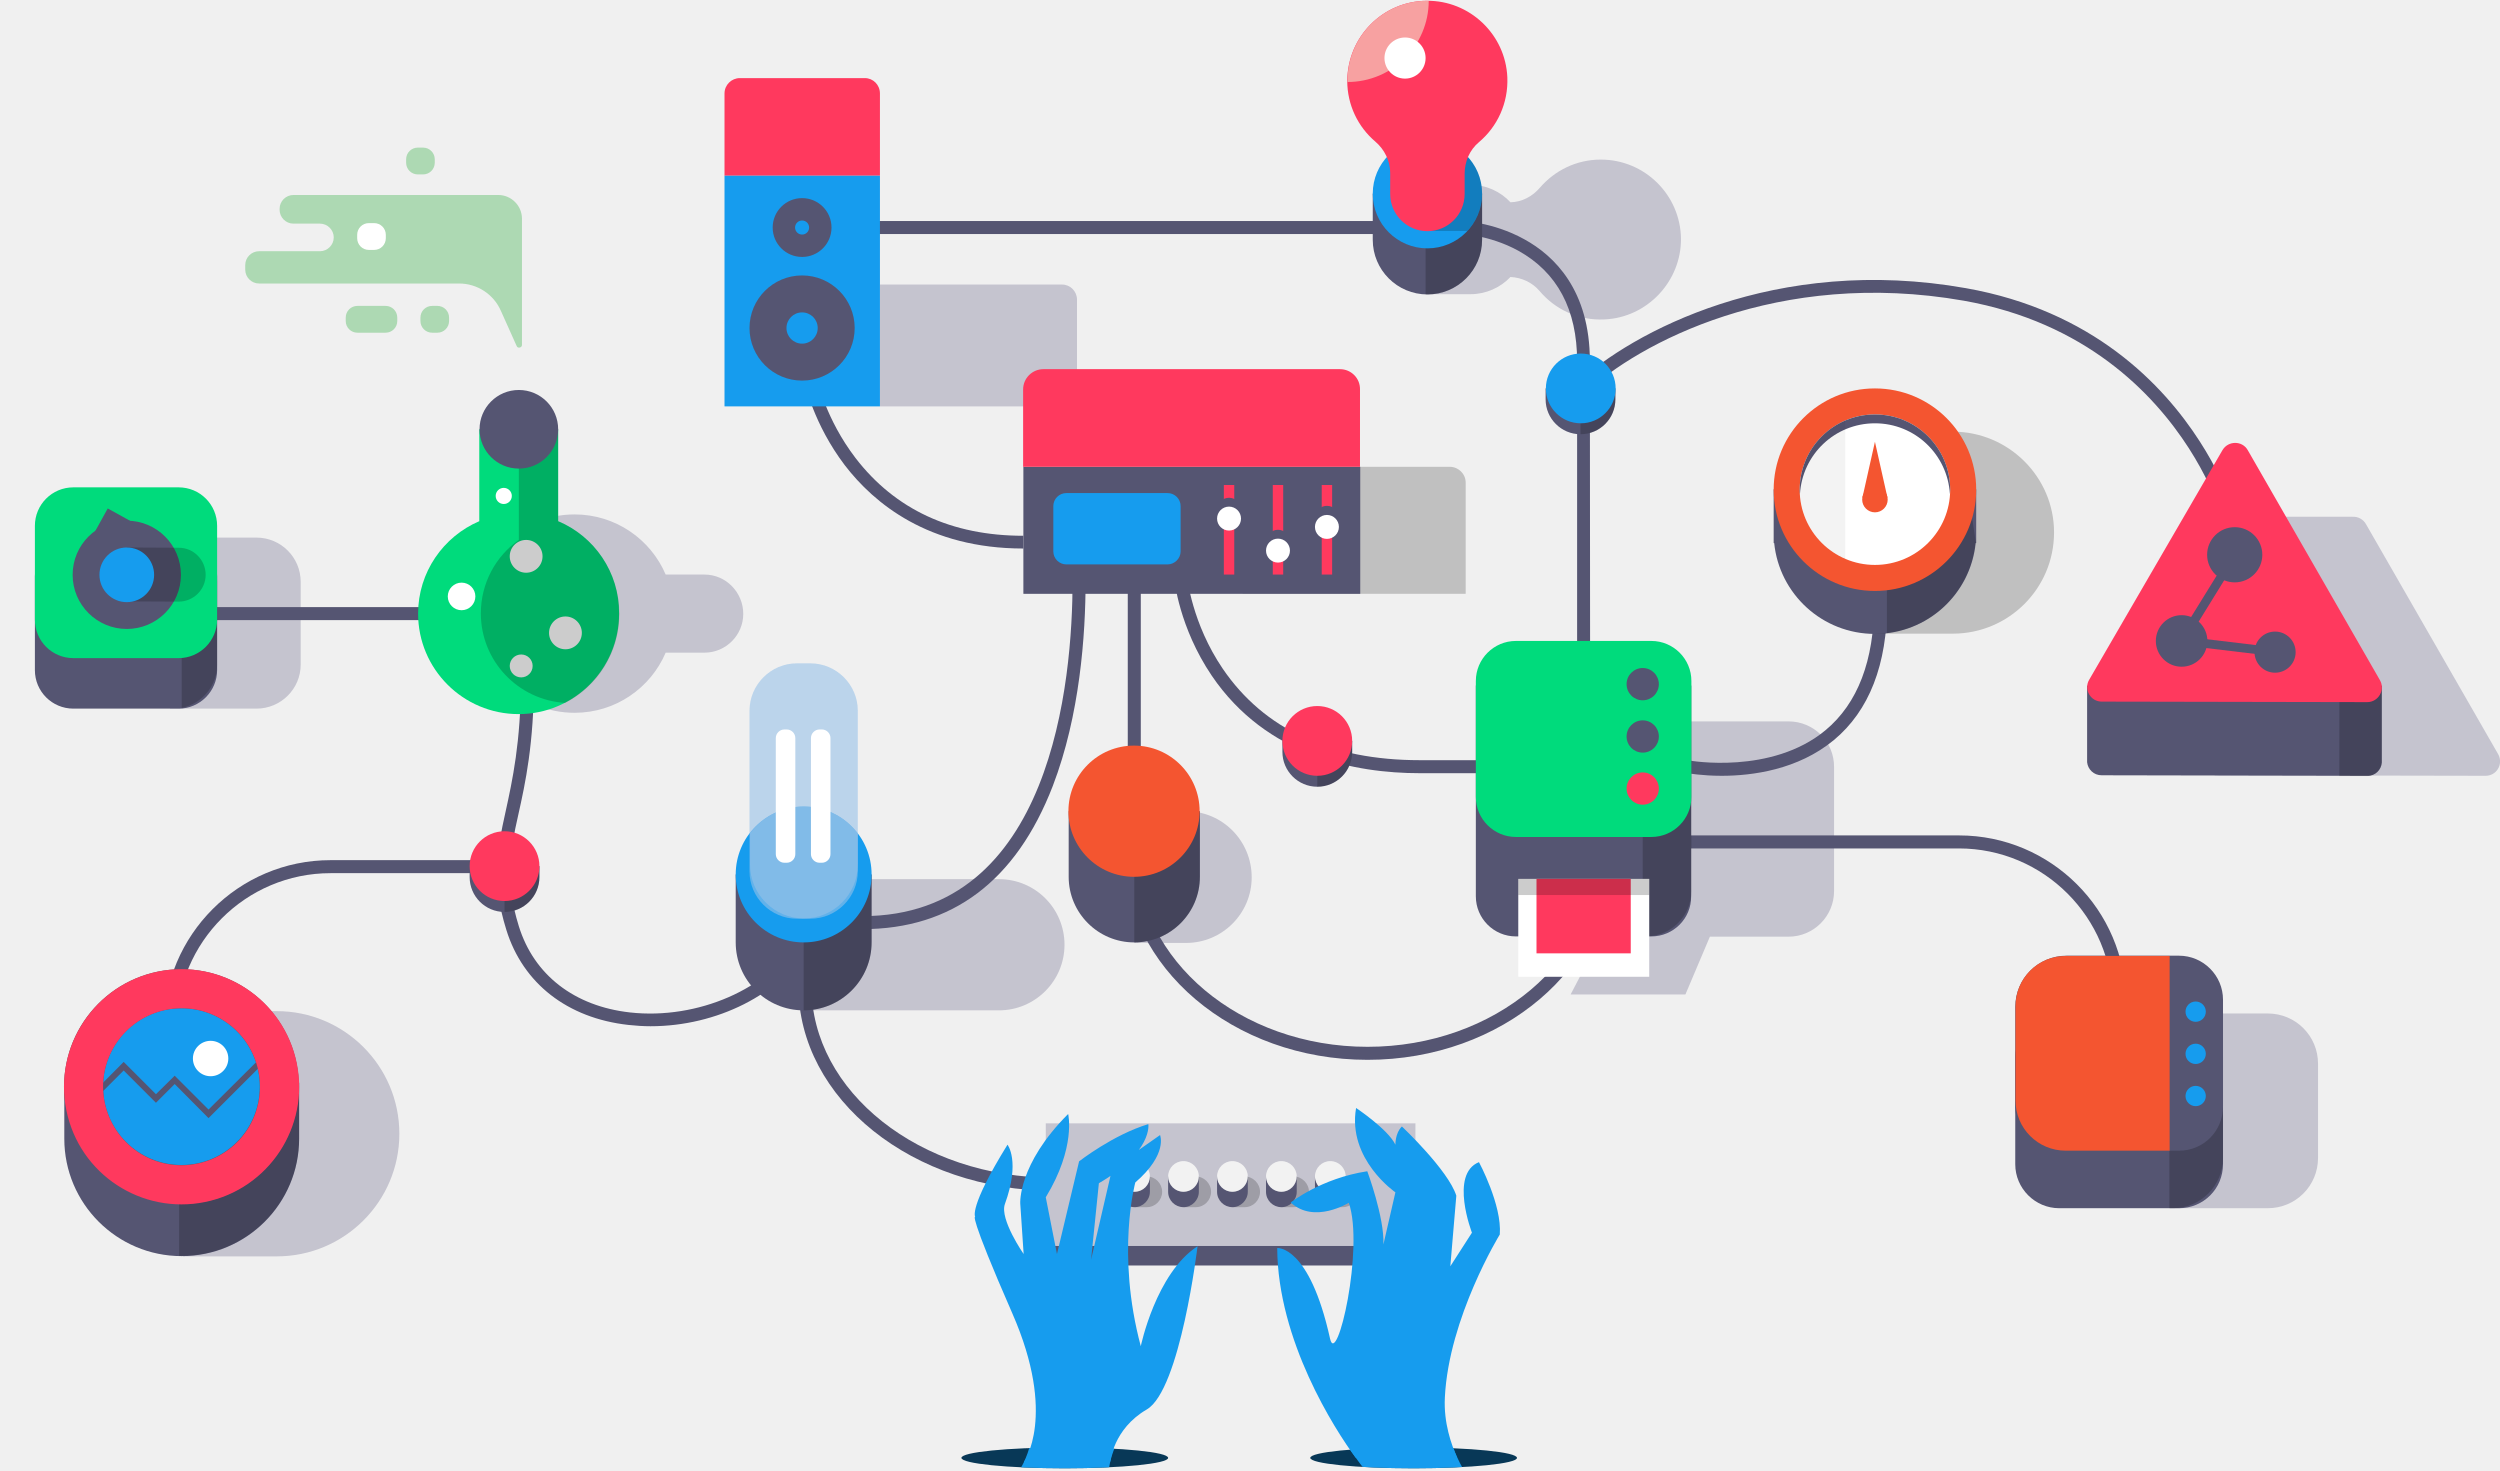
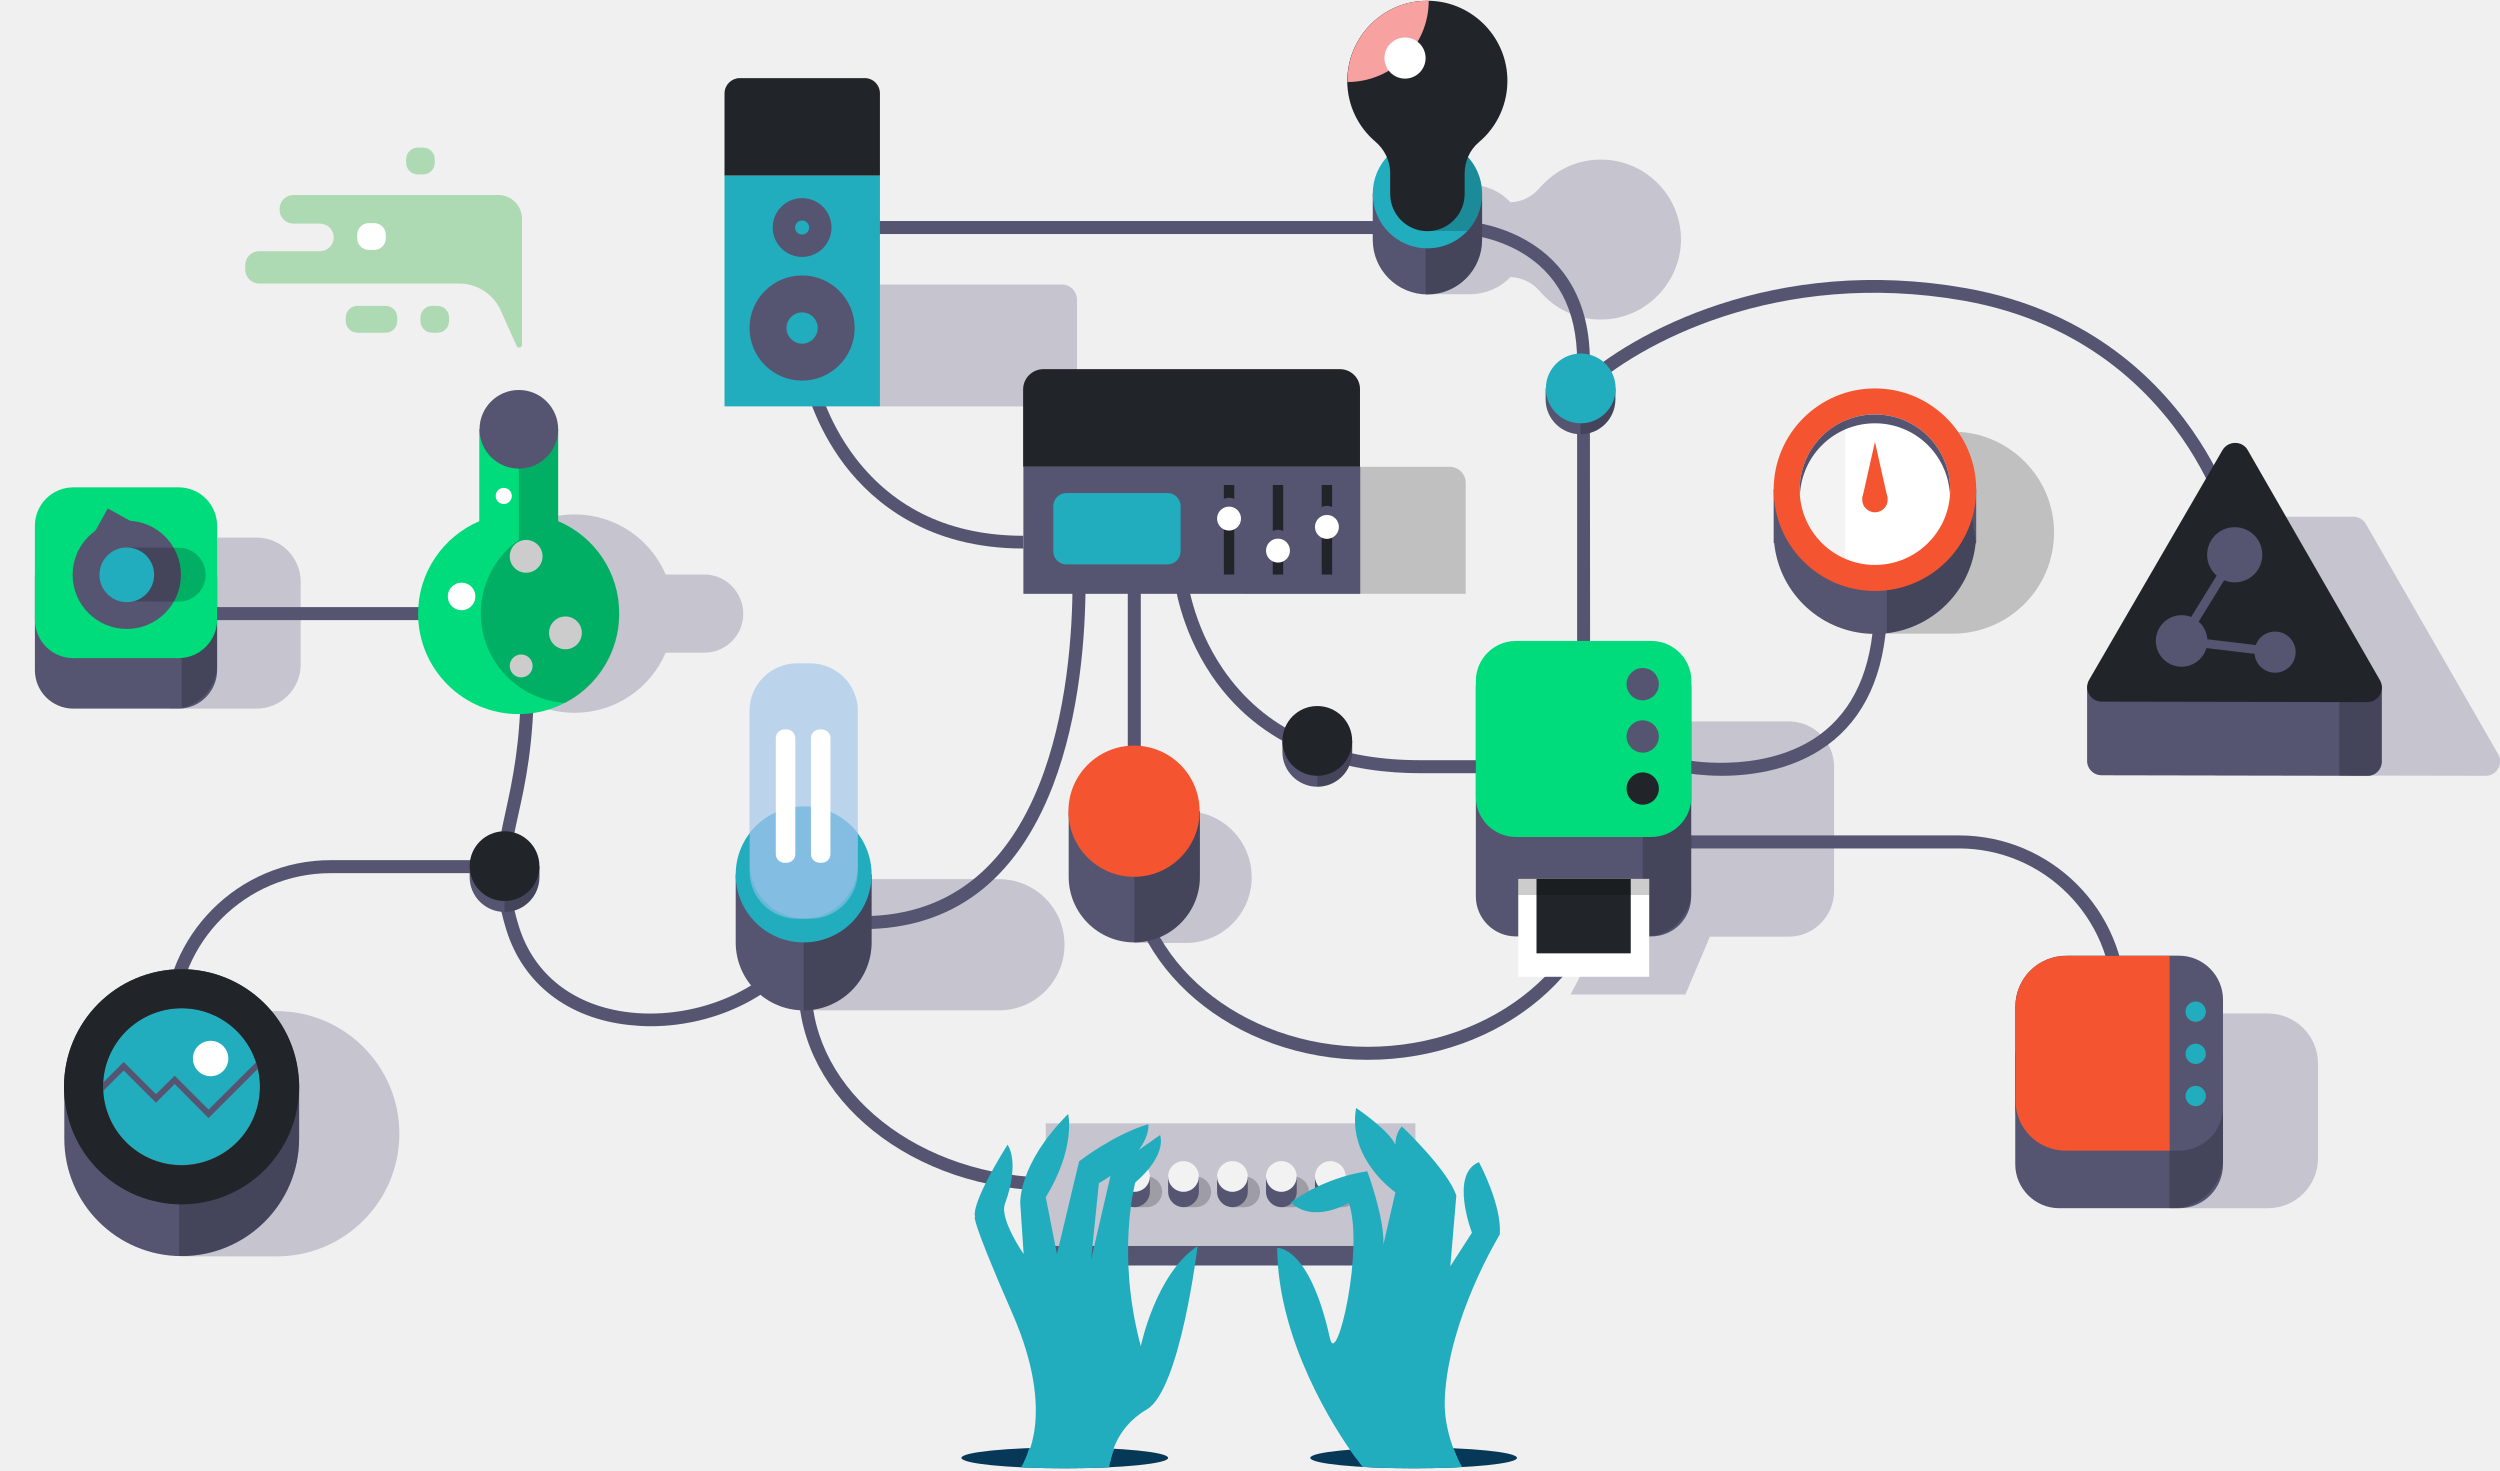
<svg xmlns="http://www.w3.org/2000/svg" xmlns:xlink="http://www.w3.org/1999/xlink" version="1.1" id="Layer_1" x="0px" y="0px" viewBox="80 358 960.3 565" style="enable-background:new 80 358 960.3 565;" xml:space="preserve">
  <style type="text/css">
	.st0{fill:#083857;}
	.st1{fill:#C5C4CF;}
	.st2{fill:#555572;}
	.st3{opacity:0.2;enable-background:new    ;}
- 	.st4{fill:#FF395E;}
+ 	.st4{fill:#212529;}
	.st5{fill:#F45530;}
- 	.st6{fill:#169CEE;}
+ 	.st6{fill:#22adbf;}
	.st7{fill:#F2F2F2;}
- 	.st8{clip-path:url(#SVGID_2_);fill:#169CEE;}
- 	.st9{clip-path:url(#SVGID_4_);fill:#169CEE;}
+ 	.st8{clip-path:url(#SVGID_2_);fill:#22adbf;}
+ 	.st9{clip-path:url(#SVGID_4_);fill:#22adbf;}
	.st10{fill:#FFFFFF;}
	.st11{fill:#00DB7C;}
	.st12{fill:#ADD9B3;}
	.st13{fill:#F7A1A1;}
	.st14{opacity:5.000000e-02;enable-background:new    ;}
	.st15{opacity:0.59;fill:#96C1E8;enable-background:new    ;}
	.st16{fill:#595A5C;}
</style>
  <ellipse class="st0" cx="489" cy="918" rx="39.7" ry="4" />
  <ellipse class="st0" cx="623" cy="918" rx="39.7" ry="4" />
  <path id="XMLID_122_" class="st1" d="M186.3,746.4h-36v16.8c-6.9,8.2-11.1,18.8-11.1,30.3c0,11.6,4.2,22.1,11.1,30.3v16.8h36  c26,0,47.1-21.1,47.1-47.1C233.4,767.5,212.3,746.4,186.3,746.4z" />
  <path id="XMLID_117_" class="st2" d="M194.9,773.9v21.5c0,24.9-20.2,45.1-45.1,45.1s-45.1-20.2-45.1-45.1v-21.5H194.9z" />
  <path class="st3" d="M148.8,840.4c0.3,0,0.7,0,1,0c24.9,0,45.1-20.2,45.1-45.1v-21.5h-46.1V840.4z" />
  <path class="st1" d="M951.1,822.1h-37.7v-23.4L894,766.6c0-10.7,8.6-19.3,19.3-19.3h37.8c10.7,0,19.3,8.6,19.3,19.3v36.2  C970.4,813.5,961.8,822.1,951.1,822.1z" />
  <path class="st2" d="M917,822.1h-46c-9.3,0-16.9-7.6-16.9-16.9v-41c0-9.3,7.6-16.9,16.9-16.9h46c9.3,0,16.9,7.6,16.9,16.9v41  C933.9,814.6,926.4,822.1,917,822.1z" />
  <path class="st3" d="M914.6,747.3h-1.3v74.8h1.3c10.7,0,19.3-8.6,19.3-19.3v-36.2C933.9,756,925.3,747.3,914.6,747.3z" />
  <path class="st1" d="M1039.6,647.7l-50.8-88.4c-1.1-1.9-3.1-2.9-5.1-2.8v0h-40.7v64.8l-15.2,26.1c-2.2,3.7,0.5,8.4,4.8,8.4l102,0.2  C1039,656.1,1041.7,651.5,1039.6,647.7z" />
  <path class="st2" d="M994.9,650.9c0-0.3,0-0.5,0-0.8v-28.7h-15.8l-35.7-62.2c-2.1-3.7-7.5-3.8-9.7,0l-36.1,62.2h-15.9v29.4h0  c0.3,2.7,2.5,5,5.6,5l102,0.2C992.4,656.1,994.7,653.7,994.9,650.9L994.9,650.9L994.9,650.9z" />
  <path class="st3" d="M978.6,620.5v35.6l10.7,0c3.1,0,5.4-2.5,5.6-5.2l0,0c0-0.3,0-0.5,0-0.8v-28.7h-15.8L978.6,620.5z" />
  <path class="st1" d="M694.9,419.3c-9.4,0-17.7,4.2-23.4,10.8c-2.9,3.4-6.9,5.5-11.3,5.6c-3.8-4.1-9.3-6.7-15.3-6.7h-16.6v8.1  c-2.8,3.6-4.4,8-4.4,12.9c0,4.9,1.7,9.3,4.4,12.9v8.1h16.6c6,0,11.5-2.6,15.3-6.6c4.3,0.2,8.4,2.1,11.2,5.4  c5.9,7,14.9,11.4,24.9,10.9c16.4-0.7,29.5-14.6,29.4-31C725.5,432.9,711.8,419.3,694.9,419.3z" />
  <path class="st1" d="M535.6,669.6h-19.9v9.8c-3.3,4.3-5.3,9.6-5.3,15.5s2,11.2,5.3,15.5v9.8h19.9c13.9,0,25.2-11.3,25.2-25.2  C560.8,680.9,549.5,669.6,535.6,669.6z" />
  <path class="st1" d="M178.5,630.2h-33.2v-20.5l-17-28.2c0-9.4,7.6-17,17-17h33.2c9.4,0,17,7.6,17,17v31.8  C195.5,622.6,187.9,630.2,178.5,630.2z" />
  <path class="st1" d="M350.6,578.7h-14.9c-5.8-13.6-19.3-23.1-35-23.1c-21,0-38.1,17-38.1,38.1s17,38.1,38.1,38.1  c15.7,0,29.2-9.5,35-23.1h14.9c8.2,0,14.9-6.7,14.9-14.9S358.9,578.7,350.6,578.7z" />
  <path class="st1" d="M463.7,695.7c-0.2,0-0.4,0-0.6,0v0h-74.3V720c-0.1,0.3-0.1,0.6-0.1,0.9c0,0.3,0,0.6,0.1,0.9v24.3h74.3v0  c0.2,0,0.4,0,0.6,0c13.9,0,25.2-11.3,25.2-25.2S477.7,695.7,463.7,695.7z" />
  <path class="st1" d="M767,635.1h-78.8v82.7h6.7l-11.6,22.2h44.1l9.4-22.2H767c9.7,0,17.5-7.9,17.5-17.5v-47.6  C784.6,642.9,776.7,635.1,767,635.1z" />
  <path class="st2" d="M896.5,747.3h-5v-4.3c0-32.6-26.5-59.1-59.1-59.1H724v-5h108.5c35.3,0,64.1,28.7,64.1,64.1V747.3z" />
  <rect x="160" y="591.2" class="st2" width="92.1" height="5" />
  <path class="st2" d="M148.6,630.2h-40.4c-8.2,0-14.8-6.6-14.8-14.8v-36c0-8.2,6.6-14.8,14.8-14.8h40.4c8.2,0,14.8,6.6,14.8,14.8v36  C163.4,623.5,156.8,630.2,148.6,630.2z" />
  <path class="st2" d="M605.3,765.1c-51.6,0-93.5-35.6-93.5-79.3h5c0,41,39.7,74.3,88.5,74.3s88.5-33.3,88.5-74.3h5  C698.8,729.5,656.9,765.1,605.3,765.1z" />
  <path class="st2" d="M940.8,571.7l-4.8-1.3c0.9-3.4-2.4-20.2-15.2-40.2c-13.7-21.3-39.8-48.4-86.5-56.7  C763,461,709.3,489.9,688.9,509l-3.4-3.6c21.1-19.7,76.5-49.7,149.7-36.7c48.5,8.6,75.6,36.8,89.8,58.9  C937.7,547.3,942.3,565.9,940.8,571.7z" />
  <path class="st2" d="M690.8,625.1h-5V496.8c0-19.9-7.6-34.2-22.6-42.5c-11.3-6.2-22.6-6.5-22.8-6.5l0.1-5c0.5,0,12.7,0.3,25,7.1  c11.5,6.3,25.2,19.5,25.2,46.8L690.8,625.1L690.8,625.1z" />
  <rect x="411.3" y="442.9" class="st2" width="205.5" height="5" />
  <path id="XMLID_16_" class="st2" d="M649.3,432.4v17.7c0,11.6-9.4,21-21,21c-11.6,0-21-9.4-21-21v-17.7H649.3z" />
  <path class="st3" d="M627.7,432.4h21.6v17.7c0,11.6-9.4,21-21,21c-0.2,0-0.4,0-0.7,0V432.4z" />
  <rect x="513.2" y="577.1" class="st2" width="5" height="85.1" />
  <path class="st2" d="M473.1,568.7c-36.5,0-57.4-17.4-68.6-32c-12-15.8-15.3-31.4-15.5-32l4.9-1c0,0.2,3.3,15.3,14.7,30.2  c15.2,19.8,36.9,29.9,64.5,29.9L473.1,568.7L473.1,568.7z" />
  <path class="st2" d="M329.9,752.2c-2.8,0-5.7-0.2-8.5-0.5c-23.4-2.6-40.5-15.9-46.9-36.5c-6-19.4-3.6-30.3-0.3-45.4  c2.6-11.9,5.9-26.8,5.9-51h5c0,24.8-3.3,40-6,52.1c-3.3,14.9-5.4,24.7,0.2,42.9c5.8,18.7,21.3,30.7,42.7,33.1  c25.9,2.9,53.6-9.2,64.3-28l4.3,2.5C379.9,739.9,355.3,752.2,329.9,752.2z" />
  <path class="st2" d="M663.2,655h-37.8c-24.9,0-58.9-6.5-79.9-37.4C532.9,599,531.1,580.8,531,580l5-0.5l-2.5,0.2l2.5-0.2  c0,0.2,1.8,17.9,13.7,35.4c15.9,23.3,41.4,35.1,75.7,35.1h37.8L663.2,655L663.2,655z" />
  <path class="st2" d="M741.3,656c-7.6,0-12.9-1-13.4-1l0.9-4.9c0.3,0.1,31.7,5.6,52.4-11.6c12.4-10.3,18.7-26.8,18.7-48.9h5  c0,23.7-6.9,41.4-20.5,52.7C770.6,653.7,753.1,656,741.3,656z" />
  <path class="st2" d="M484.7,815.4c-54,0-98-35.2-98-78.5h5c0,40.5,41.7,73.5,93,73.5V815.4z" />
  <path class="st2" d="M411.3,714.9v-5c72.8,0,80.7-90.2,80.7-129h5c0,21.1-2.2,51.9-12.6,79C470.3,696.4,445.7,714.9,411.3,714.9z" />
  <path id="XMLID_292_" class="st3" d="M830.1,523.8h-29.7v13.8c-5.7,6.8-9.1,15.5-9.1,25s3.4,18.3,9.1,25v13.8h29.7  c21.5,0,38.9-17.4,38.9-38.9C869,541.2,851.5,523.8,830.1,523.8z" />
  <path id="XMLID_4_" class="st3" d="M636.8,537.3h-79.5v48.8H643v-42.7C643,540,640.2,537.3,636.8,537.3z" />
  <rect id="XMLID_44_" x="481.7" y="797" class="st2" width="142" height="47.1" />
  <path id="XMLID_3_" class="st4" d="M412.2,388h-48c-3.2,0-5.9,2.6-5.9,5.9v31.6H418v-31.6C418,390.6,415.4,388,412.2,388z" />
  <path id="XMLID_5_" class="st1" d="M488,467.3H418v46.8h75.7v-41C493.7,469.9,491.1,467.3,488,467.3z" />
  <rect id="XMLID_7_" x="473.1" y="537.3" class="st2" width="129.4" height="48.8" />
  <path id="XMLID_6_" class="st4" d="M594.7,499.8H480.8c-4.3,0-7.8,3.5-7.8,7.8v29.7h129.4v-29.7C602.5,503.3,599,499.8,594.7,499.8z  " />
  <path class="st2" d="M771.1,536.9c7.1-8,17.5-13.1,29.1-13.1c11.6,0,22,5.1,29.1,13.1l9.8,9.1v20.6h-0.2  c-2,19.6-18.5,34.9-38.7,34.9s-36.7-15.3-38.7-34.9h-0.2v-20.6L771.1,536.9z" />
  <path id="XMLID_30_" class="st2" d="M540.9,669.6v25.2c0,13.9-11.3,25.2-25.2,25.2s-25.2-11.3-25.2-25.2v-25.2L540.9,669.6  L540.9,669.6z" />
  <path id="XMLID_32_" class="st3" d="M540.9,669.6v25.2c0,13.9-11.3,25.2-25.2,25.2v-50.4H540.9z" />
  <circle id="XMLID_18_" class="st5" cx="515.6" cy="669.6" r="25.2" />
  <path id="XMLID_15_" class="st2" d="M414.8,693.9V720c0,14.4-11.7,26.1-26.1,26.1s-26.1-11.7-26.1-26.1v-26.1H414.8z" />
  <path id="XMLID_14_" class="st3" d="M414.8,693.9V720c0,14.4-11.7,26.1-26.1,26.1v-52.2H414.8z" />
  <circle id="XMLID_13_" class="st6" cx="388.7" cy="693.9" r="26.1" />
  <g>
    <path id="XMLID_21_" class="st2" d="M599.4,642.6v4.2c0,7.4-6,13.4-13.4,13.4c-7.4,0-13.4-6-13.4-13.4v-4.2H599.4z" />
    <path id="XMLID_17_" class="st3" d="M599.4,642.6v4.2c0,7.4-6,13.4-13.4,13.4v-17.6H599.4z" />
    <circle id="XMLID_9_" class="st4" cx="586" cy="642.6" r="13.4" />
  </g>
  <g>
    <path id="XMLID_24_" class="st2" d="M700.5,507.2v4.2c0,7.4-6,13.4-13.4,13.4s-13.4-6-13.4-13.4v-4.2H700.5z" />
    <path id="XMLID_23_" class="st3" d="M700.5,507.2v4.2c0,7.4-6,13.4-13.4,13.4v-17.6H700.5L700.5,507.2z" />
    <circle id="XMLID_22_" class="st6" cx="687.2" cy="507.2" r="13.4" />
  </g>
  <rect id="XMLID_35_" x="481.7" y="789.5" class="st1" width="142" height="47.1" />
  <g id="XMLID_47_">
    <path id="XMLID_55_" class="st3" d="M520.5,809.9h-4.7v2.3c-0.8,1-1.2,2.3-1.2,3.6c0,1.4,0.5,2.6,1.2,3.6v2.3h4.7   c3.3,0,5.9-2.7,5.9-5.9S523.8,809.9,520.5,809.9z" />
    <path id="XMLID_49_" class="st2" d="M509.9,809.9v5.9c0,3.3,2.7,5.9,5.9,5.9s5.9-2.7,5.9-5.9v-5.9H509.9z" />
    <circle id="XMLID_48_" class="st7" cx="515.8" cy="809.9" r="5.9" />
  </g>
  <g id="XMLID_50_">
    <path id="XMLID_53_" class="st3" d="M539.3,809.9h-4.7v2.3c-0.8,1-1.2,2.3-1.2,3.6c0,1.4,0.5,2.6,1.2,3.6v2.3h4.7   c3.3,0,5.9-2.7,5.9-5.9S542.5,809.9,539.3,809.9z" />
    <path id="XMLID_52_" class="st2" d="M528.7,809.9v5.9c0,3.3,2.7,5.9,5.9,5.9s5.9-2.7,5.9-5.9v-5.9H528.7z" />
    <circle id="XMLID_51_" class="st7" cx="534.6" cy="809.9" r="5.9" />
  </g>
  <g id="XMLID_54_">
    <path id="XMLID_58_" class="st3" d="M558.1,809.9h-4.7v2.3c-0.8,1-1.2,2.3-1.2,3.6c0,1.4,0.5,2.6,1.2,3.6v2.3h4.7   c3.3,0,5.9-2.7,5.9-5.9S561.3,809.9,558.1,809.9z" />
    <path id="XMLID_57_" class="st2" d="M547.5,809.9v5.9c0,3.3,2.7,5.9,5.9,5.9s5.9-2.7,5.9-5.9v-5.9H547.5z" />
    <circle id="XMLID_56_" class="st7" cx="553.4" cy="809.9" r="5.9" />
  </g>
  <g id="XMLID_59_">
    <path id="XMLID_62_" class="st3" d="M576.9,809.9h-4.7v2.3c-0.8,1-1.2,2.3-1.2,3.6c0,1.4,0.5,2.6,1.2,3.6v2.3h4.7   c3.3,0,5.9-2.7,5.9-5.9S580.1,809.9,576.9,809.9z" />
    <path id="XMLID_61_" class="st2" d="M566.3,809.9v5.9c0,3.3,2.7,5.9,5.9,5.9s5.9-2.7,5.9-5.9v-5.9H566.3z" />
    <circle id="XMLID_60_" class="st7" cx="572.2" cy="809.9" r="5.9" />
  </g>
  <g id="XMLID_63_">
    <path id="XMLID_66_" class="st3" d="M595.7,809.9H591v2.3c-0.8,1-1.2,2.3-1.2,3.6c0,1.4,0.5,2.6,1.2,3.6v2.3h4.7   c3.3,0,5.9-2.7,5.9-5.9S598.9,809.9,595.7,809.9z" />
    <path id="XMLID_65_" class="st2" d="M585.1,809.9v5.9c0,3.3,2.7,5.9,5.9,5.9s5.9-2.7,5.9-5.9v-5.9H585.1z" />
    <circle id="XMLID_64_" class="st7" cx="591" cy="809.9" r="5.9" />
  </g>
  <path id="XMLID_235_" class="st6" d="M473.3,919.6c0,0,12.8-17.7-4.4-57c-17.2-39.3-14.3-37.2-14.3-37.2s-2.7-3.3,12.4-27.7  c0,0,5,6.3-1,22.8c-2.1,5.8,7.2,19.2,7.2,19.2l-1.3-19.4c0,0-1-15,18.4-34.4c0,0,3.1,12.8-8.6,32l4.3,21.8l8.5-35.6  c0,0,13.2-10.3,26.6-14.3c0,0,1.8,10.6-19,22.7l-3,29.4l8.1-35l18.4-12.9c0,0,3.1,7.3-9.5,18.2c0,0-7.5,27.1,2.1,62.9  c0,0,5.8-28,21.8-38.4c0,0-6.6,55.2-19.5,62.7c-12.9,7.5-14,20-14,20L473.3,919.6z" />
  <g>
    <g>
      <defs>
        <ellipse id="SVGID_1_" cx="489" cy="918" rx="39.7" ry="4" />
      </defs>
      <clipPath id="SVGID_2_">
        <use xlink:href="#SVGID_1_" style="overflow:visible;" />
      </clipPath>
      <path id="XMLID_2_" class="st8" d="M472,922c0,0,14.1-20.1-3.1-59.4c-17.2-39.3-14.3-37.2-14.3-37.2s-2.7-3.3,12.4-27.7    c0,0,5,6.3-1,22.8c-2.1,5.8,7.2,19.2,7.2,19.2l-1.3-19.4c0,0-1-15,18.4-34.4c0,0,3.1,12.8-8.6,32l4.3,21.8l8.5-35.6    c0,0,13.2-10.3,26.6-14.3c0,0,1.8,10.6-19,22.7l-3,29.4l8.1-35l18.4-12.9c0,0,3.1,7.3-9.5,18.2c0,0-7.5,27.1,2.1,62.9    c0,0,5.8-28,21.8-38.4c0,0-6.6,55.2-19.5,62.7C507.6,907,506,922,506,922L472,922L472,922z" />
    </g>
  </g>
  <g>
    <g>
      <defs>
        <ellipse id="SVGID_3_" cx="623" cy="918" rx="39.7" ry="4" />
      </defs>
      <clipPath id="SVGID_4_">
        <use xlink:href="#SVGID_3_" style="overflow:visible;" />
      </clipPath>
      <path id="XMLID_8_" class="st9" d="M575.8,819.9c0,0,11.7-9.3,29.4-12c0,0,6.6,17.7,6.2,28.1l4.6-20c0,0-18.4-12.6-15.1-32.4    c0,0,12.3,8.1,15.1,14.1c0,0-0.1-4.5,2.5-7c0,0,17.9,16.9,20.9,26.6l-2.3,27.1l8.3-12.9c0,0-8.6-22.4,2.7-27.1    c0,0,8.9,16.5,8.1,27.9c0,0-19.6,31.9-21.1,62.6c-0.7,15.1,6.8,27.1,6.8,27.1h-38.1c0,0-32.9-41-33.1-84.6c0,0,12.4-1.3,20.3,34.8    c2.5,11.4,13.2-34.8,7.2-52.2C598.1,820,584.9,828.3,575.8,819.9z" />
    </g>
  </g>
  <path class="st3" d="M804.8,524.1c9.7,1.2,18.3,5.9,24.5,12.8h5.2l4.5,29.7h-0.2c-1.8,18.1-16.1,32.5-34,34.6L804.8,524.1  L804.8,524.1z" />
  <circle id="XMLID_36_" class="st5" cx="800.2" cy="546.1" r="38.9" />
  <circle id="XMLID_10_" class="st10" cx="800.2" cy="546.1" r="28.9" />
  <path class="st2" d="M800.2,520.6c15.4,0,27.9,12,28.8,27.2c0-0.6,0.1-1.2,0.1-1.7c0-16-12.9-28.9-28.9-28.9  c-16,0-28.9,12.9-28.9,28.9c0,0.6,0,1.2,0.1,1.7C772.3,532.6,784.8,520.6,800.2,520.6z" />
  <path class="st11" d="M294.4,558.2v-35.3h-30.3v35.3c-13.8,5.9-23.5,19.6-23.5,35.5c0,21.3,17.3,38.6,38.6,38.6  c21.3,0,38.6-17.3,38.6-38.6C317.9,577.7,308.2,564,294.4,558.2z" />
  <circle class="st10" cx="257.3" cy="587.1" r="5.3" />
  <circle class="st10" cx="280.2" cy="613.8" r="4.4" />
  <circle class="st10" cx="273.5" cy="548.5" r="3.1" />
  <circle class="st10" cx="282.1" cy="571.7" r="6.3" />
  <circle class="st10" cx="297.2" cy="601.1" r="6.3" />
  <g>
    <circle class="st5" cx="800.2" cy="549.9" r="4.9" />
    <polygon class="st5" points="805,549.1 800.2,527.7 795.4,549.1  " />
  </g>
  <path class="st12" d="M280.5,490.5V442c0-5-4.1-9.1-9.1-9.1h-78.7c-2.9,0-5.3,2.4-5.3,5.3v0.4c0,2.9,2.4,5.3,5.3,5.3h10.2  c2.9,0,5.3,2.4,5.3,5.3l0,0c0,2.9-2.4,5.3-5.3,5.3h-23.4c-2.9,0-5.3,2.4-5.3,5.3v1.8c0,2.9,2.4,5.3,5.3,5.3h76.8  c7,0,13.3,4.1,16.1,10.5l6.1,13.6C278.9,491.9,280.5,491.6,280.5,490.5z" />
  <path class="st12" d="M228.1,485.8h-10.8c-2.5,0-4.5-2-4.5-4.5v-1.3c0-2.5,2-4.5,4.5-4.5h10.8c2.5,0,4.5,2,4.5,4.5v1.3  C232.6,483.8,230.6,485.8,228.1,485.8z" />
  <path class="st12" d="M242.5,425h-2c-2.5,0-4.5-2-4.5-4.5v-1.3c0-2.5,2-4.5,4.5-4.5h2c2.5,0,4.5,2,4.5,4.5v1.3  C247,423,245,425,242.5,425z" />
  <path class="st10" d="M223.7,454h-2c-2.5,0-4.5-2-4.5-4.5v-1.3c0-2.5,2-4.5,4.5-4.5h2c2.5,0,4.5,2,4.5,4.5v1.3  C228.2,452,226.2,454,223.7,454z" />
  <path class="st12" d="M248,485.8h-2c-2.5,0-4.5-2-4.5-4.5v-1.3c0-2.5,2-4.5,4.5-4.5h2c2.5,0,4.5,2,4.5,4.5v1.3  C252.5,483.8,250.5,485.8,248,485.8z" />
  <circle id="XMLID_11_" class="st6" cx="628.3" cy="432.4" r="21" />
  <path class="st3" d="M628.3,446.7h15.3c3.5-3.7,5.7-8.8,5.7-14.3c0-6.2-2.7-11.8-7-15.6h-14V446.7z" />
  <path class="st4" d="M628,358.3c16.5-0.2,30.3,12.9,31,29.4c0.4,10-3.9,19-10.9,24.9c-3.6,3-5.5,7.5-5.5,12.1v7.8l0,0  c0,7.9-6.4,14.3-14.3,14.3s-14.3-6.4-14.3-14.3l0,0v-8.1c0-4.6-2.2-9-5.7-12c-6.6-5.6-10.8-14-10.8-23.4  C597.6,372.1,611.2,358.4,628,358.3z" />
  <path class="st13" d="M628,358.3c0.3,0,0.5,0,0.8,0c0,17.2-14,31.2-31.2,31.2c0-0.2,0-0.3,0-0.5C597.6,372.1,611.2,358.4,628,358.3z  " />
  <circle class="st10" cx="619.7" cy="380.3" r="7.9" />
  <path class="st2" d="M714.3,717.7h-52c-8.5,0-15.4-6.9-15.4-15.4v-81h82.7v81C729.7,710.8,722.8,717.7,714.3,717.7z" />
  <rect x="587.7" y="544.3" class="st4" width="4" height="34.4" />
  <rect x="568.9" y="544.3" class="st4" width="4" height="34.4" />
  <rect x="550.1" y="544.3" class="st4" width="4" height="34.4" />
  <circle class="st2" cx="552.1" cy="553.8" r="4.6" />
  <circle class="st10" cx="552.1" cy="557.2" r="4.6" />
  <circle class="st2" cx="570.9" cy="566.1" r="4.6" />
  <circle class="st10" cx="570.9" cy="569.5" r="4.6" />
  <circle class="st2" cx="589.7" cy="556.9" r="4.6" />
  <circle class="st10" cx="589.7" cy="560.4" r="4.6" />
  <path class="st6" d="M528.5,574.8h-38.9c-2.7,0-5-2.2-5-5v-17.4c0-2.7,2.2-5,5-5h38.9c2.7,0,5,2.2,5,5v17.4  C533.5,572.5,531.2,574.8,528.5,574.8z" />
  <path class="st14" d="M788.8,519.5c-10.3,4.4-17.5,14.7-17.5,26.6s7.2,22.1,17.5,26.6V519.5z" />
  <path class="st3" d="M294.4,558.2v-35.3h-15.1v42.5c-8.8,6.2-14.6,16.5-14.6,28.2c0,18.3,14.3,33.3,32.4,34.4  c12.4-6.4,20.8-19.3,20.8-34.2C317.9,577.7,308.2,564,294.4,558.2z" />
  <circle class="st2" cx="279.3" cy="522.9" r="15.1" />
  <path class="st15" d="M391.3,710.9h-5.2c-10,0-18.2-8.2-18.2-18.2v-61.7c0-10,8.2-18.2,18.2-18.2h5.2c10,0,18.2,8.2,18.2,18.2v61.7  C409.5,702.7,401.3,710.9,391.3,710.9z" />
  <path class="st15" d="M409.5,678.1c-4.8-6.2-12.3-10.3-20.7-10.3c-8.5,0-16,4-20.7,10.3v12c0,11.4,9.3,20.7,20.7,20.7l0,0  c11.4,0,20.7-9.3,20.7-20.7V678.1z" />
  <path class="st10" d="M382.2,689.4h-0.9c-1.8,0-3.3-1.5-3.3-3.3v-44.6c0-1.8,1.5-3.3,3.3-3.3h0.9c1.8,0,3.3,1.5,3.3,3.3v44.6  C385.5,687.9,384,689.4,382.2,689.4z" />
  <path class="st10" d="M395.7,689.4h-0.9c-1.8,0-3.3-1.5-3.3-3.3v-44.6c0-1.8,1.5-3.3,3.3-3.3h0.9c1.8,0,3.3,1.5,3.3,3.3v44.6  C399,687.9,397.5,689.4,395.7,689.4z" />
  <rect id="XMLID_1_" x="358.3" y="425.5" class="st6" width="59.7" height="88.6" />
  <circle id="XMLID_357_" class="st2" cx="388.1" cy="484" r="20.2" />
  <circle id="XMLID_360_" class="st6" cx="388.1" cy="484" r="6" />
  <circle id="XMLID_359_" class="st2" cx="388.1" cy="445.4" r="11.3" />
  <circle id="XMLID_361_" class="st6" cx="388.1" cy="445.4" r="2.7" />
  <path class="st2" d="M147.9,756.8h-5v-4.3c0-35.3,28.7-64.1,64.1-64.1h63.4v5H207c-32.6,0-59.1,26.5-59.1,59.1  C147.9,752.6,147.9,756.8,147.9,756.8z" />
  <path class="st2" d="M917,800h-46c-9.3,0-16.9-7.6-16.9-16.9v-38.3c0-10.9,8.8-19.7,19.7-19.7H917c9.3,0,16.9,7.6,16.9,16.9v41  C933.9,792.5,926.4,800,917,800z" />
  <path class="st5" d="M913.4,725.2h-39.9c-10.7,0-19.3,8.6-19.3,19.3v36.2c0,10.7,8.6,19.3,19.3,19.3h39.9V725.2z" />
  <g>
    <circle class="st6" cx="923.4" cy="746.6" r="3.9" />
    <circle class="st6" cx="923.4" cy="762.8" r="3.9" />
    <circle class="st6" cx="923.4" cy="779" r="3.9" />
  </g>
  <circle id="XMLID_119_" class="st16" cx="149.7" cy="775.4" r="45.1" />
  <circle id="XMLID_118_" class="st6" cx="149.7" cy="775.4" r="30.1" />
  <polygon class="st2" points="160.1,787.5 147.1,774.4 139.9,781.6 127.5,769.2 116.2,780.5 114.6,778.9 127.5,765.9 139.9,778.3   147.1,771.2 160.1,784.2 181.4,763 183,764.6 " />
  <path id="XMLID_114_" class="st4" d="M138.5,731.7c-24.1,6.2-38.7,30.8-32.5,55s30.8,38.7,55,32.5c24.1-6.2,38.7-30.8,32.5-55  S162.6,725.5,138.5,731.7z M175.7,790.8c-8.5,14.3-27,19.1-41.3,10.6s-19.1-27-10.6-41.3c8.5-14.3,27-19.1,41.3-10.6  C179.4,758,184.1,776.4,175.7,790.8z" />
  <circle class="st10" cx="160.9" cy="764.6" r="6.8" />
  <g>
    <path id="XMLID_28_" class="st2" d="M287.2,690.7v4.2c0,7.4-6,13.4-13.4,13.4s-13.4-6-13.4-13.4v-4.2H287.2z" />
    <path id="XMLID_27_" class="st3" d="M287.2,690.7v4.2c0,7.4-6,13.4-13.4,13.4v-17.6H287.2z" />
    <circle id="XMLID_25_" class="st4" cx="273.8" cy="690.7" r="13.4" />
  </g>
  <path id="XMLID_120_" class="st4" d="M882.5,619.1l51.2-88.2c2.2-3.7,7.6-3.7,9.7,0l50.8,88.4c2.1,3.7-0.6,8.4-4.9,8.4l-102-0.2  C883,627.5,880.3,622.8,882.5,619.1z" />
  <rect x="926.5" y="568.2" transform="matrix(-0.8509 -0.5254 0.5254 -0.8509 1409.268 1575.321)" class="st2" width="3.4" height="38.9" />
  <rect x="917.9" y="604.6" transform="matrix(-0.9929 -0.1189 0.1189 -0.9929 1793.146 1319.517)" class="st2" width="36.1" height="3.4" />
  <circle class="st2" cx="938.4" cy="571.1" r="10.6" />
  <circle class="st2" cx="953.9" cy="608.5" r="7.9" />
  <circle class="st2" cx="918" cy="604.2" r="9.9" />
  <path class="st3" d="M711,717.7h1.2c9.7,0,17.5-7.9,17.5-17.5v-78.8H711L711,717.7L711,717.7z" />
  <g>
    <path class="st11" d="M714.3,679.5h-52c-8.5,0-15.4-6.9-15.4-15.4v-44.5c0-8.5,6.9-15.4,15.4-15.4h52c8.5,0,15.4,6.9,15.4,15.4   v44.5C729.7,672.6,722.8,679.5,714.3,679.5z" />
    <circle class="st2" cx="711" cy="620.8" r="6.2" />
    <circle class="st2" cx="711" cy="640.9" r="6.2" />
    <circle class="st4" cx="711" cy="660.9" r="6.2" />
  </g>
  <g>
    <rect x="663.2" y="695.6" class="st10" width="50.3" height="37.6" />
    <rect x="670.2" y="695.6" class="st4" width="36.2" height="28.6" />
    <rect x="663.2" y="695.6" class="st3" width="50.3" height="6.2" />
  </g>
  <path class="st3" d="M149.8,564.8v65.1c7.8-1.6,13.6-8.4,13.6-16.6v-31.8C163.4,573.2,157.6,566.3,149.8,564.8z" />
  <path class="st11" d="M148.6,610.8h-40.4c-8.2,0-14.8-6.6-14.8-14.8v-36c0-8.2,6.6-14.8,14.8-14.8h40.4c8.2,0,14.8,6.6,14.8,14.8v36  C163.4,604.1,156.8,610.8,148.6,610.8z" />
  <g>
    <circle class="st2" cx="128.7" cy="578.8" r="20.8" />
    <rect x="116.4" y="556.3" transform="matrix(0.484 -0.8751 0.8751 0.484 -429.705 400.2709)" class="st2" width="16.4" height="16.4" />
    <path class="st3" d="M128.7,568.3l20,0.1c5.7,0,10.3,4.7,10.3,10.4l0,0c0,5.7-4.7,10.3-10.4,10.3l-20-0.1L128.7,568.3z" />
    <circle class="st6" cx="128.7" cy="578.8" r="10.5" />
  </g>
  <path class="st6" d="M648.1,804.4c-11.4,4.6-2.7,27.1-2.7,27.1l-8.3,12.9l2.3-27.1c-3-9.7-20.9-26.6-20.9-26.6c-2.6,2.5-2.5,7-2.5,7  c-2.8-5.9-15.1-14.1-15.1-14.1c-3.4,19.7,15.1,32.4,15.1,32.4l-4.6,20c0.4-10.4-6.2-28.1-6.2-28.1c-17.7,2.7-29.4,12-29.4,12  c9,8.4,22.3,0.1,22.3,0.1c6,17.4-4.6,63.7-7.2,52.2c-8-36.1-20.3-34.8-20.3-34.8c0.2,35.5,22,69.5,30.1,80.5h39  c-2.2-5-5.2-13.3-4.7-23.1c1.5-30.7,21.1-62.6,21.1-62.6C657,820.9,648.1,804.4,648.1,804.4z" />
</svg>
